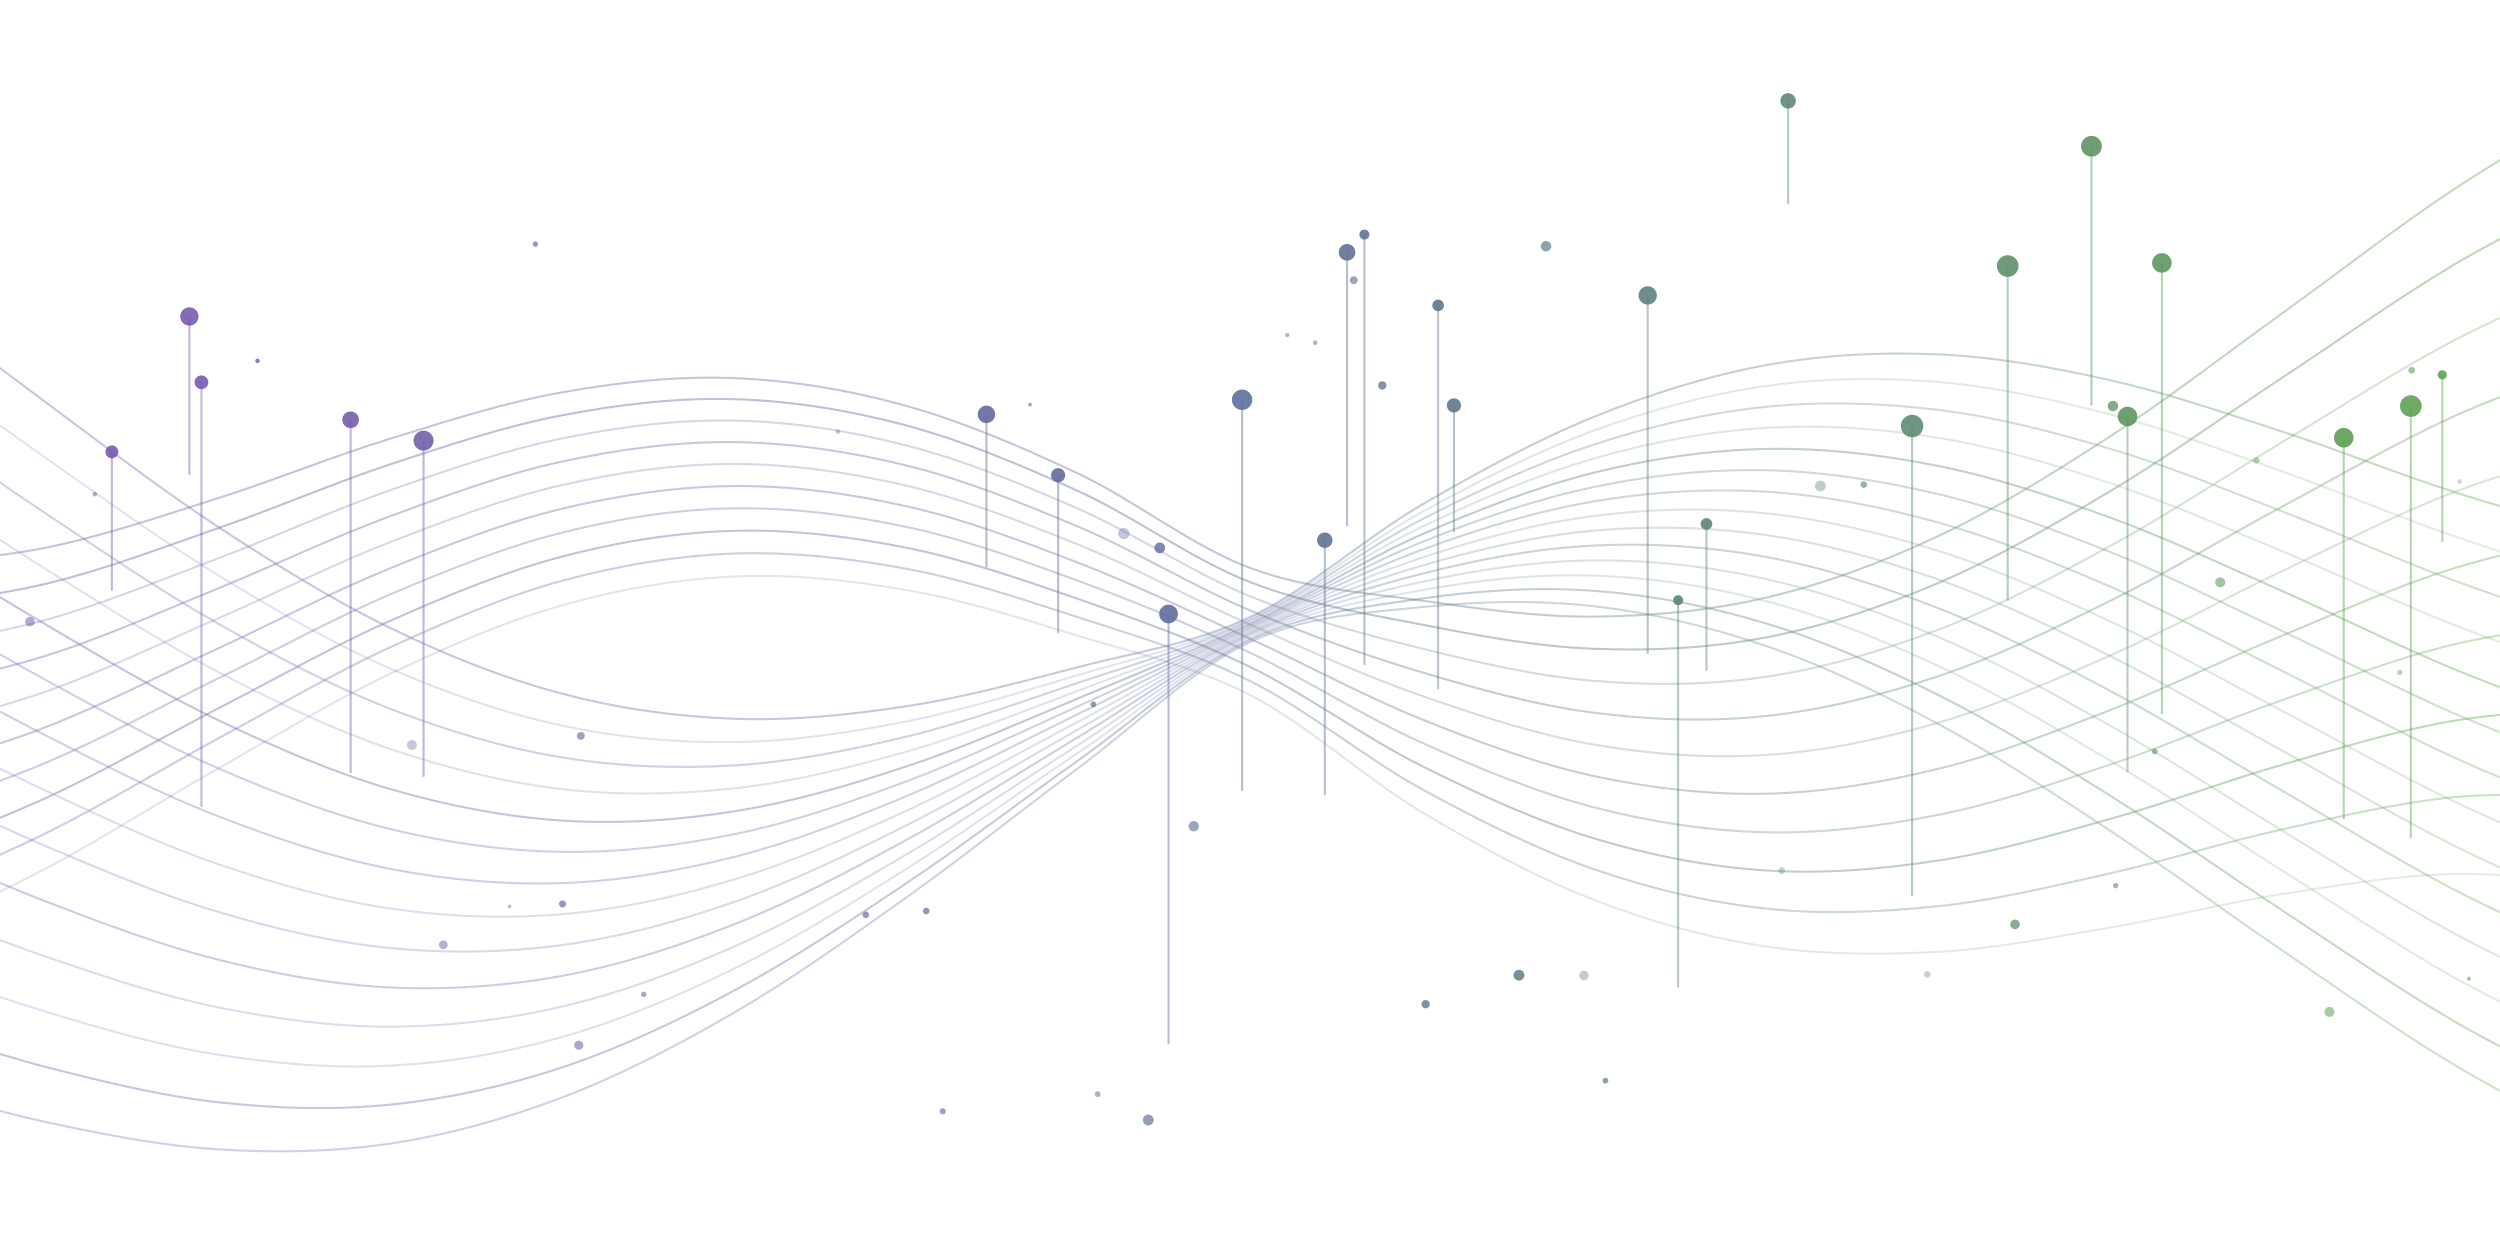
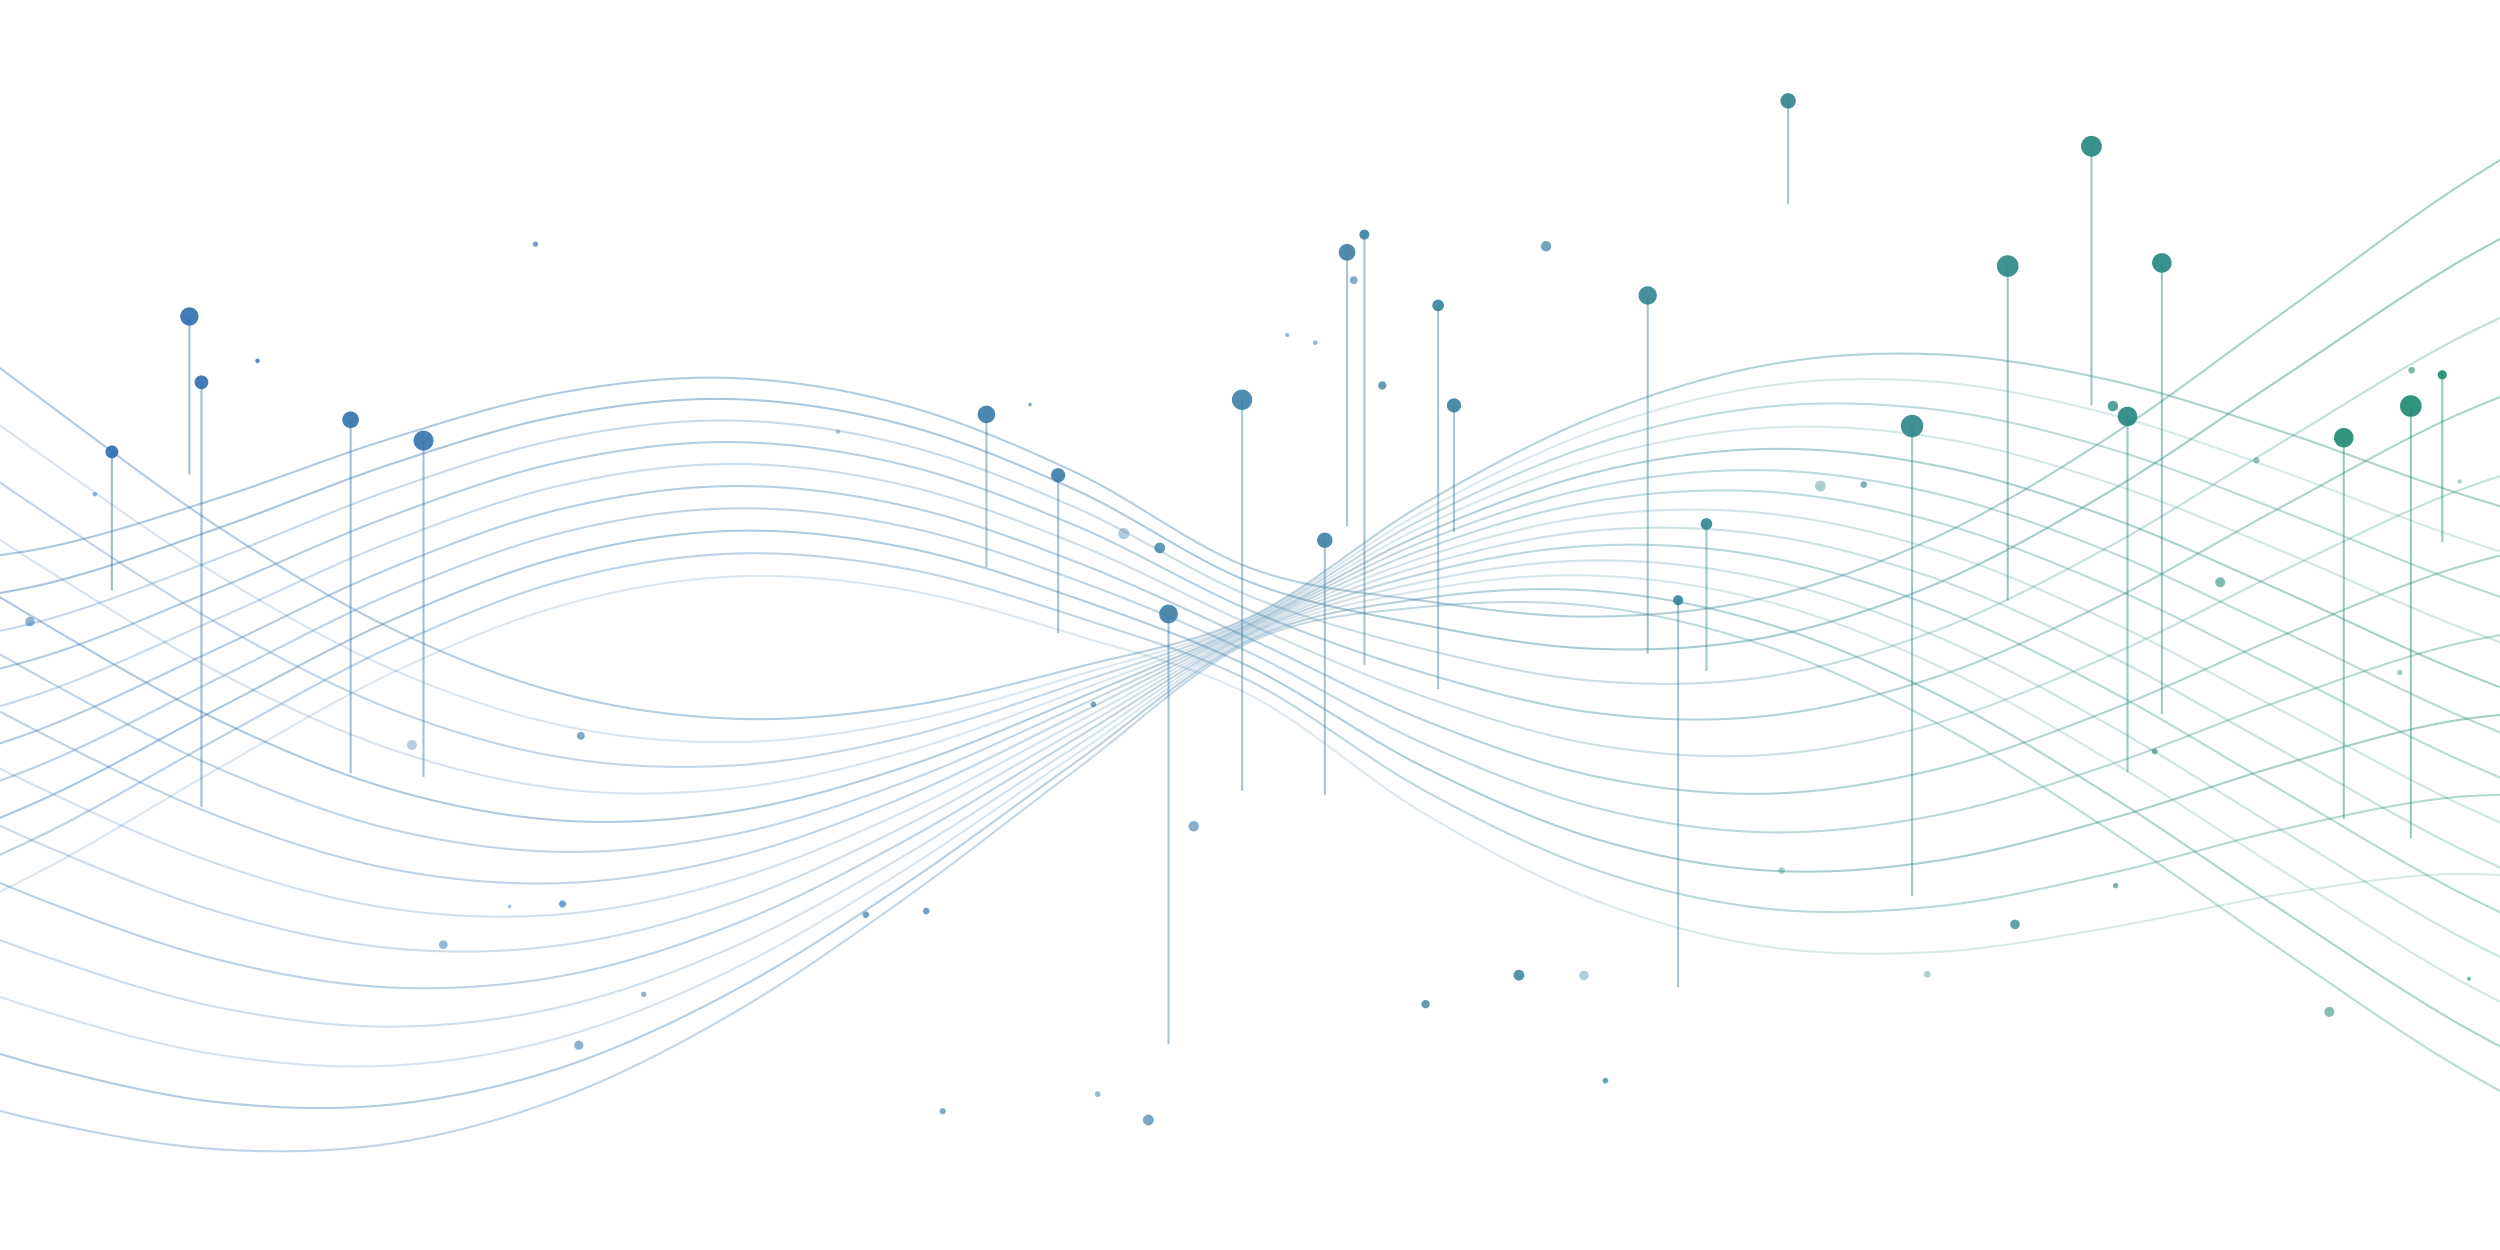
<svg xmlns="http://www.w3.org/2000/svg" viewBox="0 0 1200 600" width="1200" height="600">
  <defs>
    <linearGradient id="g" gradientUnits="userSpaceOnUse" x1="0" y1="0" x2="1200" y2="0">
-       <stop offset="0" stop-color="#7a58b3" />
-       <stop offset="0.5" stop-color="#5f6f9a" />
-       <stop offset="1" stop-color="#5fa64c" />
+       <stop offset="0" stop-color="#2b6cb0" />
+       <stop offset="0.5" stop-color="#3f7fa8" />
+       <stop offset="1" stop-color="#1a8a6b" />
    </linearGradient>
  </defs>
  <g fill="none" stroke="url(#g)" stroke-width="1">
    <path d="M-60.0 131.1C-46.3 141.5 -5.0 173.2 22.5 193.5C50.0 213.9 77.5 235.1 105.0 253.1C132.5 271.1 160.0 288.2 187.5 301.5C215.0 314.9 242.5 325.8 270.0 333.0C297.5 340.3 325.0 344.0 352.5 345.0C380.0 346.0 407.5 343.2 435.0 339.0C462.5 334.9 490.0 327.3 517.5 320.2C545.0 313.0 572.5 309.2 600.0 296.2C627.5 283.3 655.0 258.3 682.5 242.3C710.0 226.3 737.5 211.3 765.0 200.1C792.5 189.0 820.0 180.4 847.5 175.3C875.0 170.3 902.5 168.9 930.0 170.1C957.5 171.2 985.0 176.3 1012.5 182.4C1040.0 188.6 1067.5 198.1 1095.0 207.0C1122.5 216.0 1150.0 227.1 1177.5 236.0C1205.0 244.9 1246.3 256.3 1260.0 260.4" stroke-opacity="0.37" />
    <path d="M-60.0 160.6C-46.3 170.6 -5.0 200.9 22.5 220.2C50.0 239.5 77.5 259.5 105.0 276.3C132.5 293.1 160.0 309.0 187.5 321.0C215.0 333.0 242.5 342.5 270.0 348.3C297.5 354.2 325.0 356.6 352.5 356.2C380.0 355.9 407.5 351.7 435.0 346.3C462.5 340.9 490.0 332.2 517.5 324.0C545.0 315.8 572.5 310.1 600.0 297.0C627.5 284.0 655.0 260.9 682.5 245.8C710.0 230.8 737.5 216.8 765.0 206.7C792.5 196.7 820.0 189.2 847.5 185.3C875.0 181.4 902.5 181.1 930.0 183.3C957.5 185.6 985.0 191.7 1012.5 198.8C1040.0 206.0 1067.5 216.4 1095.0 226.1C1122.5 235.9 1150.0 247.7 1177.5 257.2C1205.0 266.8 1246.3 279.0 1260.0 283.4" stroke-opacity="0.19" />
    <path d="M-60.0 190.2C-46.3 199.6 -5.0 228.6 22.5 246.8C50.0 265.1 77.5 284.0 105.0 299.5C132.5 315.1 160.0 329.6 187.5 340.3C215.0 351.0 242.5 359.1 270.0 363.6C297.5 368.1 325.0 369.0 352.5 367.4C380.0 365.7 407.5 360.2 435.0 353.6C462.5 347.0 490.0 337.0 517.5 327.7C545.0 318.5 572.5 310.9 600.0 297.8C627.5 284.8 655.0 263.4 682.5 249.3C710.0 235.3 737.5 222.4 765.0 213.4C792.5 204.4 820.0 198.1 847.5 195.3C875.0 192.5 902.5 193.4 930.0 196.7C957.5 200.0 985.0 207.2 1012.5 215.3C1040.0 223.4 1067.5 234.7 1095.0 245.3C1122.5 255.8 1150.0 268.3 1177.5 278.5C1205.0 288.7 1246.3 301.7 1260.0 306.3" stroke-opacity="0.30" />
    <path d="M-60.0 219.8C-46.3 228.7 -5.0 256.3 22.5 273.5C50.0 290.6 77.5 308.3 105.0 322.7C132.5 337.1 160.0 350.2 187.5 359.6C215.0 368.9 242.5 375.6 270.0 378.8C297.5 381.9 325.0 381.4 352.5 378.4C380.0 375.4 407.5 368.6 435.0 360.8C462.5 353.0 490.0 341.9 517.5 331.5C545.0 321.1 572.5 311.8 600.0 298.7C627.5 285.6 655.0 266.0 682.5 252.9C710.0 239.8 737.5 228.1 765.0 220.1C792.5 212.2 820.0 207.1 847.5 205.4C875.0 203.7 902.5 205.7 930.0 210.1C957.5 214.5 985.0 222.7 1012.5 231.8C1040.0 240.8 1067.5 253.0 1095.0 264.4C1122.5 275.7 1150.0 289.0 1177.5 299.8C1205.0 310.6 1246.3 324.3 1260.0 329.2" stroke-opacity="0.20" />
    <path d="M-60.0 249.4C-46.3 257.9 -5.0 284.0 22.5 300.1C50.0 316.2 77.5 332.7 105.0 345.8C132.5 358.9 160.0 370.8 187.5 378.8C215.0 386.8 242.5 392.1 270.0 393.9C297.5 395.6 325.0 393.8 352.5 389.4C380.0 385.1 407.5 377.0 435.0 367.9C462.5 358.9 490.0 346.7 517.5 335.2C545.0 323.8 572.5 312.6 600.0 299.5C627.5 286.4 655.0 268.6 682.5 256.5C710.0 244.4 737.5 233.8 765.0 226.9C792.5 220.1 820.0 216.1 847.5 215.5C875.0 215.0 902.5 218.1 930.0 223.6C957.5 229.0 985.0 238.3 1012.5 248.3C1040.0 258.3 1067.5 271.4 1095.0 283.5C1122.5 295.6 1150.0 309.6 1177.5 321.0C1205.0 332.4 1246.3 346.8 1260.0 352.0" stroke-opacity="0.39" />
    <path d="M-60.0 279.0C-46.3 287.0 -5.0 311.7 22.5 326.7C50.0 341.7 77.5 357.0 105.0 368.9C132.5 380.8 160.0 391.3 187.5 398.0C215.0 404.6 242.5 408.5 270.0 408.9C297.5 409.3 325.0 406.0 352.5 400.4C380.0 394.8 407.5 385.3 435.0 375.1C462.5 364.8 490.0 351.4 517.5 339.0C545.0 326.5 572.5 313.5 600.0 300.4C627.5 287.2 655.0 271.3 682.5 260.2C710.0 249.1 737.5 239.5 765.0 233.8C792.5 228.0 820.0 225.2 847.5 225.7C875.0 226.3 902.5 230.6 930.0 237.1C957.5 243.6 985.0 253.9 1012.5 264.8C1040.0 275.8 1067.5 289.8 1095.0 302.7C1122.5 315.6 1150.0 330.2 1177.5 342.2C1205.0 354.2 1246.3 369.3 1260.0 374.8" stroke-opacity="0.31" />
    <path d="M-60.0 308.7C-46.3 316.1 -5.0 339.4 22.5 353.3C50.0 367.2 77.5 381.3 105.0 391.9C132.5 402.6 160.0 411.7 187.5 417.1C215.0 422.4 242.5 424.8 270.0 423.9C297.5 422.9 325.0 418.2 352.5 411.3C380.0 404.3 407.5 393.6 435.0 382.2C462.5 370.7 490.0 356.2 517.5 342.7C545.0 329.2 572.5 314.4 600.0 301.3C627.5 288.1 655.0 274.0 682.5 263.9C710.0 253.8 737.5 245.3 765.0 240.7C792.5 236.0 820.0 234.4 847.5 236.0C875.0 237.7 902.5 243.1 930.0 250.7C957.5 258.3 985.0 269.6 1012.5 281.4C1040.0 293.3 1067.5 308.2 1095.0 321.8C1122.5 335.5 1150.0 350.8 1177.5 363.4C1205.0 376.0 1246.3 391.8 1260.0 397.5" stroke-opacity="0.31" />
    <path d="M-60.0 338.3C-46.3 345.2 -5.0 367.1 22.5 379.8C50.0 392.6 77.5 405.5 105.0 414.9C132.5 424.3 160.0 432.1 187.5 436.1C215.0 440.1 242.5 441.1 270.0 438.8C297.5 436.5 325.0 430.4 352.5 422.1C380.0 413.9 407.5 401.8 435.0 389.2C462.5 376.6 490.0 360.9 517.5 346.4C545.0 331.9 572.5 315.3 600.0 302.2C627.5 289.0 655.0 276.8 682.5 267.7C710.0 258.6 737.5 251.2 765.0 247.7C792.5 244.1 820.0 243.6 847.5 246.4C875.0 249.2 902.5 255.7 930.0 264.3C957.5 272.9 985.0 285.3 1012.5 298.1C1040.0 310.8 1067.5 326.6 1095.0 341.0C1122.5 355.4 1150.0 371.3 1177.5 384.5C1205.0 397.7 1246.3 414.2 1260.0 420.2" stroke-opacity="0.22" />
    <path d="M-60.0 368.0C-46.3 374.4 -5.0 394.7 22.5 406.4C50.0 418.0 77.5 429.7 105.0 437.8C132.5 446.0 160.0 452.4 187.5 455.1C215.0 457.7 242.5 457.3 270.0 453.6C297.5 449.9 325.0 442.5 352.5 432.9C380.0 423.3 407.5 410.0 435.0 396.2C462.5 382.4 490.0 365.7 517.5 350.1C545.0 334.6 572.5 316.2 600.0 303.1C627.5 290.0 655.0 279.6 682.5 271.5C710.0 263.5 737.5 257.2 765.0 254.7C792.5 252.3 820.0 252.9 847.5 256.8C875.0 260.7 902.5 268.4 930.0 278.0C957.5 287.7 985.0 301.0 1012.5 314.7C1040.0 328.4 1067.5 345.0 1095.0 360.1C1122.5 375.3 1150.0 391.9 1177.5 405.7C1205.0 419.5 1246.3 436.6 1260.0 442.8" stroke-opacity="0.25" />
    <path d="M-60.0 397.6C-46.3 403.5 -5.0 422.4 22.5 432.9C50.0 443.4 77.5 453.9 105.0 460.7C132.5 467.6 160.0 472.7 187.5 474.0C215.0 475.2 242.5 473.4 270.0 468.4C297.5 463.3 325.0 454.5 352.5 443.6C380.0 432.8 407.5 418.2 435.0 403.2C462.5 388.2 490.0 370.4 517.5 353.8C545.0 337.3 572.5 317.1 600.0 304.1C627.5 291.0 655.0 282.4 682.5 275.4C710.0 268.4 737.5 263.2 765.0 261.9C792.5 260.5 820.0 262.3 847.5 267.3C875.0 272.3 902.5 281.1 930.0 291.8C957.5 302.5 985.0 316.8 1012.5 331.4C1040.0 346.0 1067.5 363.4 1095.0 379.3C1122.5 395.2 1150.0 412.4 1177.5 426.8C1205.0 441.1 1246.3 458.9 1260.0 465.4" stroke-opacity="0.33" />
    <path d="M-60.0 427.3C-46.3 432.6 -5.0 450.0 22.5 459.4C50.0 468.8 77.5 478.0 105.0 483.6C132.5 489.1 160.0 492.9 187.5 492.8C215.0 492.7 242.5 489.5 270.0 483.1C297.5 476.7 325.0 466.4 352.5 454.3C380.0 442.1 407.5 426.3 435.0 410.2C462.5 394.0 490.0 375.1 517.5 357.6C545.0 340.0 572.5 318.1 600.0 305.0C627.5 292.0 655.0 285.3 682.5 279.3C710.0 273.3 737.5 269.3 765.0 269.0C792.5 268.8 820.0 271.8 847.5 277.9C875.0 284.0 902.5 293.9 930.0 305.6C957.5 317.3 985.0 332.7 1012.5 348.1C1040.0 363.6 1067.5 381.8 1095.0 398.4C1122.5 415.1 1150.0 432.9 1177.5 447.8C1205.0 462.7 1246.3 481.2 1260.0 487.9" stroke-opacity="0.23" />
    <path d="M-60.0 457.0C-46.3 461.8 -5.0 477.6 22.5 485.8C50.0 494.1 77.5 502.1 105.0 506.3C132.5 510.6 160.0 513.0 187.5 511.5C215.0 510.1 242.5 505.5 270.0 497.7C297.5 489.9 325.0 478.3 352.5 464.9C380.0 451.5 407.5 434.4 435.0 417.1C462.5 399.8 490.0 379.8 517.5 361.3C545.0 342.8 572.5 319.1 600.0 306.1C627.5 293.1 655.0 288.3 682.5 283.3C710.0 278.3 737.5 275.4 765.0 276.3C792.5 277.2 820.0 281.3 847.5 288.5C875.0 295.7 902.5 306.7 930.0 319.5C957.5 332.2 985.0 348.5 1012.5 364.9C1040.0 381.3 1067.5 400.3 1095.0 417.6C1122.5 434.9 1150.0 453.4 1177.5 468.9C1205.0 484.3 1246.3 503.4 1260.0 510.3" stroke-opacity="0.20" />
    <path d="M-60.0 486.6C-46.3 490.9 -5.0 505.2 22.5 512.3C50.0 519.3 77.5 526.1 105.0 529.1C132.5 532.1 160.0 533.0 187.5 530.2C215.0 527.4 242.5 521.4 270.0 512.3C297.5 503.1 325.0 490.2 352.5 475.4C380.0 460.7 407.5 442.4 435.0 424.0C462.5 405.6 490.0 384.5 517.5 365.0C545.0 345.5 572.5 320.1 600.0 307.1C627.5 294.2 655.0 291.3 682.5 287.3C710.0 283.4 737.5 281.6 765.0 283.6C792.5 285.6 820.0 290.9 847.5 299.2C875.0 307.5 902.5 319.6 930.0 333.4C957.5 347.1 985.0 364.4 1012.5 381.7C1040.0 398.9 1067.5 418.7 1095.0 436.7C1122.5 454.8 1150.0 473.9 1177.5 489.9C1205.0 505.9 1246.3 525.6 1260.0 532.7" stroke-opacity="0.37" />
    <path d="M-60.0 516.3C-46.3 520.0 -5.0 532.8 22.5 538.7C50.0 544.6 77.5 550.0 105.0 551.7C132.5 553.4 160.0 553.0 187.5 548.9C215.0 544.7 242.5 537.2 270.0 526.7C297.5 516.3 325.0 501.9 352.5 486.0C380.0 470.0 407.5 450.4 435.0 430.8C462.5 411.3 490.0 389.1 517.5 368.7C545.0 348.3 572.5 321.1 600.0 308.2C627.5 295.3 655.0 294.3 682.5 291.4C710.0 288.6 737.5 287.9 765.0 291.0C792.5 294.1 820.0 300.6 847.5 310.0C875.0 319.3 902.5 332.6 930.0 347.3C957.5 362.1 985.0 380.4 1012.5 398.5C1040.0 416.6 1067.5 437.2 1095.0 455.9C1122.5 474.6 1150.0 494.3 1177.5 510.8C1205.0 527.4 1246.3 547.7 1260.0 555.1" stroke-opacity="0.31" />
    <path d="M-60.0 272.4C-46.3 270.8 -5.0 268.4 22.5 262.8C50.0 257.2 77.5 247.7 105.0 239.0C132.5 230.3 160.0 218.9 187.5 210.5C215.0 202.0 242.5 193.1 270.0 188.3C297.5 183.4 325.0 180.4 352.5 181.5C380.0 182.6 407.5 187.2 435.0 194.8C462.5 202.5 490.0 214.4 517.5 227.3C545.0 240.3 572.5 262.4 600.0 272.6C627.5 282.8 655.0 284.4 682.5 288.3C710.0 292.2 737.5 296.2 765.0 296.0C792.5 295.7 820.0 293.3 847.5 286.9C875.0 280.5 902.5 270.4 930.0 257.5C957.5 244.6 985.0 227.5 1012.5 209.7C1040.0 191.9 1067.5 170.5 1095.0 150.7C1122.5 131.0 1150.0 109.3 1177.5 91.1C1205.0 72.9 1246.3 49.7 1260.0 41.5" stroke-opacity="0.39" />
    <path d="M-60.0 293.2C-46.3 291.0 -5.0 286.8 22.5 280.1C50.0 273.5 77.5 263.0 105.0 253.4C132.5 243.9 160.0 231.9 187.5 222.8C215.0 213.8 242.5 204.5 270.0 199.3C297.5 194.1 325.0 190.8 352.5 191.6C380.0 192.4 407.5 196.9 435.0 204.2C462.5 211.6 490.0 223.2 517.5 235.7C545.0 248.3 572.5 268.7 600.0 279.4C627.5 290.0 655.0 294.5 682.5 299.8C710.0 305.2 737.5 310.4 765.0 311.4C792.5 312.5 820.0 311.2 847.5 306.0C875.0 300.7 902.5 291.7 930.0 280.0C957.5 268.3 985.0 252.4 1012.5 236.0C1040.0 219.6 1067.5 199.7 1095.0 181.6C1122.5 163.5 1150.0 143.7 1177.5 127.3C1205.0 111.0 1246.3 91.0 1260.0 83.7" stroke-opacity="0.42" />
    <path d="M-60.0 313.9C-46.3 311.1 -5.0 305.1 22.5 297.4C50.0 289.7 77.5 278.2 105.0 267.9C132.5 257.5 160.0 244.8 187.5 235.2C215.0 225.6 242.5 215.9 270.0 210.4C297.5 204.8 325.0 201.3 352.5 201.9C380.0 202.4 407.5 206.7 435.0 213.8C462.5 220.8 490.0 232.2 517.5 244.2C545.0 256.3 572.5 275.0 600.0 286.2C627.5 297.3 655.0 304.5 682.5 311.3C710.0 318.1 737.5 324.6 765.0 326.8C792.5 329.1 820.0 328.9 847.5 324.9C875.0 320.8 902.5 312.8 930.0 302.4C957.5 292.0 985.0 277.3 1012.5 262.3C1040.0 247.4 1067.5 229.0 1095.0 212.5C1122.5 196.1 1150.0 178.0 1177.5 163.6C1205.0 149.2 1246.3 132.3 1260.0 126.0" stroke-opacity="0.27" />
    <path d="M-60.0 334.5C-46.3 331.2 -5.0 323.3 22.5 314.6C50.0 305.9 77.5 293.5 105.0 282.3C132.5 271.1 160.0 257.8 187.5 247.7C215.0 237.5 242.5 227.4 270.0 221.5C297.5 215.6 325.0 211.9 352.5 212.2C380.0 212.6 407.5 216.7 435.0 223.4C462.5 230.2 490.0 241.2 517.5 252.8C545.0 264.4 572.5 281.3 600.0 293.0C627.5 304.6 655.0 314.5 682.5 322.7C710.0 330.9 737.5 338.6 765.0 342.1C792.5 345.6 820.0 346.6 847.5 343.7C875.0 340.8 902.5 333.9 930.0 324.7C957.5 315.6 985.0 302.2 1012.5 288.6C1040.0 275.1 1067.5 258.2 1095.0 243.4C1122.5 228.7 1150.0 212.5 1177.5 200.0C1205.0 187.5 1246.3 173.7 1260.0 168.5" stroke-opacity="0.37" />
    <path d="M-60.0 355.0C-46.3 351.2 -5.0 341.5 22.5 331.8C50.0 322.0 77.5 308.6 105.0 296.7C132.5 284.8 160.0 270.8 187.5 260.1C215.0 249.5 242.5 239.0 270.0 232.8C297.5 226.5 325.0 222.7 352.5 222.7C380.0 222.8 407.5 226.7 435.0 233.1C462.5 239.6 490.0 250.3 517.5 261.4C545.0 272.5 572.5 287.6 600.0 299.8C627.5 311.9 655.0 324.4 682.5 334.0C710.0 343.6 737.5 352.6 765.0 357.4C792.5 362.1 820.0 364.1 847.5 362.4C875.0 360.7 902.5 354.9 930.0 347.0C957.5 339.0 985.0 326.9 1012.5 314.8C1040.0 302.7 1067.5 287.4 1095.0 274.3C1122.5 261.3 1150.0 246.9 1177.5 236.4C1205.0 225.8 1246.3 215.3 1260.0 211.0" stroke-opacity="0.26" />
    <path d="M-60.0 375.4C-46.3 371.0 -5.0 359.6 22.5 348.8C50.0 338.1 77.5 323.8 105.0 311.1C132.5 298.4 160.0 283.8 187.5 272.7C215.0 261.5 242.5 250.7 270.0 244.1C297.5 237.6 325.0 233.5 352.5 233.3C380.0 233.1 407.5 236.8 435.0 243.0C462.5 249.1 490.0 259.5 517.5 270.1C545.0 280.7 572.5 294.0 600.0 306.6C627.5 319.1 655.0 334.3 682.5 345.3C710.0 356.3 737.5 366.5 765.0 372.5C792.5 378.4 820.0 381.5 847.5 381.0C875.0 380.4 902.5 375.8 930.0 369.1C957.5 362.5 985.0 351.6 1012.5 341.0C1040.0 330.3 1067.5 316.6 1095.0 305.3C1122.5 293.9 1150.0 281.5 1177.5 272.9C1205.0 264.3 1246.3 256.9 1260.0 253.7" stroke-opacity="0.36" />
    <path d="M-60.0 395.8C-46.3 390.8 -5.0 377.6 22.5 365.9C50.0 354.2 77.5 339.0 105.0 325.5C132.5 312.1 160.0 296.9 187.5 285.2C215.0 273.6 242.5 262.4 270.0 255.6C297.5 248.7 325.0 244.4 352.5 244.0C380.0 243.6 407.5 247.1 435.0 252.9C462.5 258.7 490.0 268.7 517.5 278.8C545.0 288.8 572.5 300.4 600.0 313.3C627.5 326.3 655.0 344.2 682.5 356.5C710.0 368.9 737.5 380.3 765.0 387.5C792.5 394.6 820.0 398.8 847.5 399.5C875.0 400.1 902.5 396.6 930.0 391.2C957.5 385.8 985.0 376.3 1012.5 367.1C1040.0 358.0 1067.5 345.8 1095.0 336.2C1122.5 326.6 1150.0 316.0 1177.5 309.4C1205.0 302.8 1246.3 298.6 1260.0 296.4" stroke-opacity="0.32" />
    <path d="M-60.0 416.0C-46.3 410.5 -5.0 395.5 22.5 382.8C50.0 370.2 77.5 354.1 105.0 339.9C132.5 325.8 160.0 310.0 187.5 297.9C215.0 285.7 242.5 274.3 270.0 267.1C297.5 259.9 325.0 255.5 352.5 254.8C380.0 254.1 407.5 257.4 435.0 262.9C462.5 268.4 490.0 278.0 517.5 287.5C545.0 297.1 572.5 306.8 600.0 320.1C627.5 333.5 655.0 354.0 682.5 367.7C710.0 381.4 737.5 394.0 765.0 402.4C792.5 410.7 820.0 416.0 847.5 417.8C875.0 419.6 902.5 417.3 930.0 413.1C957.5 409.0 985.0 400.9 1012.5 393.2C1040.0 385.5 1067.5 375.1 1095.0 367.2C1122.5 359.3 1150.0 350.7 1177.5 346.0C1205.0 341.4 1246.3 340.4 1260.0 339.3" stroke-opacity="0.40" />
    <path d="M-60.0 436.1C-46.3 430.1 -5.0 413.4 22.5 399.7C50.0 386.1 77.5 369.2 105.0 354.3C132.5 339.5 160.0 323.2 187.5 310.6C215.0 298.0 242.5 286.2 270.0 278.7C297.5 271.3 325.0 266.7 352.5 265.7C380.0 264.8 407.5 267.9 435.0 273.0C462.5 278.1 490.0 287.4 517.5 296.3C545.0 305.3 572.5 313.1 600.0 326.9C627.5 340.6 655.0 363.7 682.5 378.8C710.0 393.8 737.5 407.6 765.0 417.2C792.5 426.7 820.0 433.1 847.5 436.1C875.0 439.1 902.5 437.8 930.0 435.0C957.5 432.2 985.0 425.4 1012.5 419.3C1040.0 413.1 1067.5 404.3 1095.0 398.2C1122.5 392.1 1150.0 385.4 1177.5 382.7C1205.0 380.1 1246.3 382.3 1260.0 382.2" stroke-opacity="0.33" />
    <path d="M-60.0 456.2C-46.3 449.6 -5.0 431.2 22.5 416.6C50.0 402.0 77.5 384.3 105.0 368.7C132.5 353.2 160.0 336.4 187.5 323.3C215.0 310.3 242.5 298.2 270.0 290.5C297.5 282.7 325.0 278.0 352.5 276.7C380.0 275.5 407.5 278.4 435.0 283.2C462.5 287.9 490.0 296.8 517.5 305.2C545.0 313.6 572.5 319.5 600.0 333.6C627.5 347.7 655.0 373.4 682.5 389.8C710.0 406.2 737.5 421.2 765.0 431.9C792.5 442.6 820.0 450.1 847.5 454.3C875.0 458.4 902.5 458.3 930.0 456.9C957.5 455.4 985.0 449.9 1012.5 445.3C1040.0 440.7 1067.5 433.5 1095.0 429.2C1122.5 424.9 1150.0 420.2 1177.5 419.5C1205.0 418.9 1246.3 424.3 1260.0 425.3" stroke-opacity="0.18" />
  </g>
-   <path d="M1037.7 126.2V342.8" stroke="#5f9761" stroke-opacity="0.45" stroke-width="1" />
-   <circle cx="1037.7" cy="126.2" r="4.7" fill="#5f9761" fill-opacity="0.9" />
-   <path d="M507.9 228.1V303.9" stroke="#636b9e" stroke-opacity="0.45" stroke-width="1" />
-   <circle cx="507.9" cy="228.1" r="3.4" fill="#636b9e" fill-opacity="0.9" />
-   <path d="M858.3 48.4V97.9" stroke="#5f8778" stroke-opacity="0.45" stroke-width="1" />
-   <circle cx="858.3" cy="48.4" r="3.7" fill="#5f8778" fill-opacity="0.9" />
-   <path d="M1021.2 199.9V370.7" stroke="#5f9663" stroke-opacity="0.45" stroke-width="1" />
-   <circle cx="1021.2" cy="199.9" r="4.7" fill="#5f9663" fill-opacity="0.9" />
-   <path d="M697.9 194.6V255.4" stroke="#5f788d" stroke-opacity="0.45" stroke-width="1" />
-   <circle cx="697.9" cy="194.6" r="3.4" fill="#5f788d" fill-opacity="0.9" />
-   <path d="M635.9 259.3V381.6" stroke="#5f7295" stroke-opacity="0.45" stroke-width="1" />
-   <circle cx="635.9" cy="259.3" r="3.7" fill="#5f7295" fill-opacity="0.9" />
-   <path d="M596.2 191.9V379.6" stroke="#5f6f9a" stroke-opacity="0.45" stroke-width="1" />
-   <circle cx="596.2" cy="191.9" r="4.9" fill="#5f6f9a" fill-opacity="0.9" />
-   <path d="M790.9 141.8V313.8" stroke="#5f8181" stroke-opacity="0.45" stroke-width="1" />
-   <circle cx="790.9" cy="141.8" r="4.4" fill="#5f8181" fill-opacity="0.9" />
-   <path d="M560.9 294.7V501.2" stroke="#616e9c" stroke-opacity="0.45" stroke-width="1" />
-   <circle cx="560.9" cy="294.7" r="4.5" fill="#616e9c" fill-opacity="0.9" />
-   <path d="M805.5 288.1V473.8" stroke="#5f827f" stroke-opacity="0.45" stroke-width="1" />
-   <circle cx="805.5" cy="288.1" r="2.4" fill="#5f827f" fill-opacity="0.9" />
-   <path d="M96.7 183.5V387.3" stroke="#765caf" stroke-opacity="0.45" stroke-width="1" />
-   <circle cx="96.7" cy="183.5" r="3.3" fill="#765caf" fill-opacity="0.9" />
-   <path d="M646.6 121.1V252.5" stroke="#5f7394" stroke-opacity="0.45" stroke-width="1" />
-   <circle cx="646.6" cy="121.1" r="4.0" fill="#5f7394" fill-opacity="0.9" />
-   <path d="M690.3 146.6V330.7" stroke="#5f778e" stroke-opacity="0.45" stroke-width="1" />
-   <circle cx="690.3" cy="146.6" r="2.8" fill="#5f778e" fill-opacity="0.9" />
-   <path d="M1125.0 210.1V393.2" stroke="#5f9f56" stroke-opacity="0.45" stroke-width="1" />
-   <circle cx="1125.0" cy="210.1" r="4.7" fill="#5f9f56" fill-opacity="0.9" />
-   <path d="M90.9 151.9V227.8" stroke="#765baf" stroke-opacity="0.45" stroke-width="1" />
-   <circle cx="90.9" cy="151.9" r="4.4" fill="#765baf" fill-opacity="0.9" />
-   <path d="M917.8 204.5V430.1" stroke="#5f8c71" stroke-opacity="0.45" stroke-width="1" />
-   <circle cx="917.8" cy="204.5" r="5.4" fill="#5f8c71" fill-opacity="0.9" />
-   <path d="M1157.2 194.9V402.4" stroke="#5fa252" stroke-opacity="0.45" stroke-width="1" />
-   <circle cx="1157.2" cy="194.9" r="5.2" fill="#5fa252" fill-opacity="0.9" />
-   <path d="M963.7 127.7V288.3" stroke="#5f906b" stroke-opacity="0.45" stroke-width="1" />
-   <circle cx="963.7" cy="127.7" r="5.2" fill="#5f906b" fill-opacity="0.9" />
-   <path d="M473.5 198.9V272.3" stroke="#656a9f" stroke-opacity="0.45" stroke-width="1" />
-   <circle cx="473.5" cy="198.9" r="4.2" fill="#656a9f" fill-opacity="0.9" />
-   <path d="M654.9 112.6V319.2" stroke="#5f7493" stroke-opacity="0.45" stroke-width="1" />
-   <circle cx="654.9" cy="112.6" r="2.4" fill="#5f7493" fill-opacity="0.9" />
-   <path d="M1003.9 70.2V194.6" stroke="#5f9465" stroke-opacity="0.45" stroke-width="1" />
-   <circle cx="1003.9" cy="70.2" r="5.0" fill="#5f9465" fill-opacity="0.9" />
-   <path d="M53.7 216.9V283.5" stroke="#785ab1" stroke-opacity="0.45" stroke-width="1" />
-   <circle cx="53.7" cy="216.9" r="3.1" fill="#785ab1" fill-opacity="0.9" />
-   <path d="M1172.3 179.9V260.2" stroke="#5fa350" stroke-opacity="0.45" stroke-width="1" />
-   <circle cx="1172.3" cy="179.9" r="2.2" fill="#5fa350" fill-opacity="0.9" />
-   <path d="M203.3 211.5V372.9" stroke="#7160ab" stroke-opacity="0.45" stroke-width="1" />
-   <circle cx="203.3" cy="211.5" r="4.8" fill="#7160ab" fill-opacity="0.9" />
-   <path d="M819.1 251.5V322.1" stroke="#5f837e" stroke-opacity="0.45" stroke-width="1" />
-   <circle cx="819.1" cy="251.5" r="2.8" fill="#5f837e" fill-opacity="0.9" />
-   <path d="M168.3 201.5V371.1" stroke="#725eac" stroke-opacity="0.45" stroke-width="1" />
-   <circle cx="168.3" cy="201.5" r="4.0" fill="#725eac" fill-opacity="0.9" />
-   <circle cx="873.8" cy="233.3" r="2.6" fill="#5f8876" fill-opacity="0.40" />
-   <circle cx="1157.6" cy="177.7" r="1.6" fill="#5fa252" fill-opacity="0.60" />
-   <circle cx="524.8" cy="338.1" r="1.4" fill="#626c9d" fill-opacity="0.69" />
-   <circle cx="14.4" cy="298.4" r="2.3" fill="#7959b2" fill-opacity="0.52" />
-   <circle cx="539.4" cy="256.1" r="2.7" fill="#626d9d" fill-opacity="0.39" />
-   <circle cx="123.6" cy="173.2" r="1.1" fill="#745dae" fill-opacity="0.78" />
-   <circle cx="925.1" cy="467.7" r="1.6" fill="#5f8d70" fill-opacity="0.38" />
-   <circle cx="402.2" cy="207.2" r="1.1" fill="#6867a2" fill-opacity="0.41" />
-   <circle cx="494.4" cy="194.2" r="0.9" fill="#646b9e" fill-opacity="0.62" />
-   <circle cx="556.7" cy="263.0" r="2.6" fill="#616d9c" fill-opacity="0.80" />
-   <circle cx="1083.1" cy="221.0" r="1.5" fill="#5f9b5b" fill-opacity="0.49" />
-   <circle cx="244.6" cy="435.1" r="0.9" fill="#6f61a9" fill-opacity="0.45" />
-   <circle cx="452.5" cy="533.4" r="1.5" fill="#6669a0" fill-opacity="0.63" />
-   <circle cx="197.7" cy="357.6" r="2.4" fill="#7160ab" fill-opacity="0.36" />
-   <circle cx="1180.6" cy="231.1" r="1.1" fill="#5fa44f" fill-opacity="0.36" />
-   <circle cx="573.0" cy="396.6" r="2.5" fill="#606e9b" fill-opacity="0.62" />
-   <circle cx="684.3" cy="482.0" r="2.0" fill="#5f778f" fill-opacity="0.79" />
-   <circle cx="1034.3" cy="360.7" r="1.4" fill="#5f9762" fill-opacity="0.64" />
-   <circle cx="1151.9" cy="322.8" r="1.3" fill="#5fa252" fill-opacity="0.43" />
-   <circle cx="663.5" cy="185.0" r="2.0" fill="#5f7592" fill-opacity="0.78" />
-   <circle cx="212.8" cy="453.5" r="2.1" fill="#7060aa" fill-opacity="0.51" />
-   <circle cx="277.8" cy="501.7" r="2.2" fill="#6d63a7" fill-opacity="0.57" />
-   <circle cx="1065.7" cy="279.5" r="2.4" fill="#5f9a5d" fill-opacity="0.58" />
-   <circle cx="415.6" cy="439.1" r="1.6" fill="#6768a2" fill-opacity="0.68" />
-   <circle cx="270.0" cy="433.9" r="1.7" fill="#6e62a8" fill-opacity="0.69" />
-   <circle cx="1118.1" cy="485.7" r="2.4" fill="#5f9e57" fill-opacity="0.55" />
-   <circle cx="257.0" cy="117.2" r="1.3" fill="#6e62a8" fill-opacity="0.69" />
-   <circle cx="770.6" cy="518.7" r="1.4" fill="#5f7f84" fill-opacity="0.71" />
-   <circle cx="309.0" cy="477.3" r="1.3" fill="#6c64a6" fill-opacity="0.58" />
-   <circle cx="760.3" cy="468.2" r="2.3" fill="#5f7e85" fill-opacity="0.39" />
-   <circle cx="1014.2" cy="194.9" r="2.5" fill="#5f9564" fill-opacity="0.78" />
-   <circle cx="855.2" cy="417.9" r="1.6" fill="#5f8679" fill-opacity="0.38" />
-   <circle cx="278.8" cy="353.2" r="1.9" fill="#6d63a7" fill-opacity="0.62" />
-   <circle cx="742.1" cy="118.2" r="2.5" fill="#5f7c88" fill-opacity="0.70" />
-   <circle cx="729.1" cy="468.1" r="2.6" fill="#5f7b89" fill-opacity="0.84" />
-   <circle cx="1185.1" cy="469.8" r="1.0" fill="#5fa54e" fill-opacity="0.57" />
-   <circle cx="649.8" cy="134.5" r="1.9" fill="#5f7494" fill-opacity="0.64" />
-   <circle cx="1015.5" cy="425.1" r="1.3" fill="#5f9564" fill-opacity="0.63" />
-   <circle cx="631.3" cy="164.5" r="1.1" fill="#5f7296" fill-opacity="0.53" />
-   <circle cx="894.6" cy="232.6" r="1.6" fill="#5f8a74" fill-opacity="0.64" />
-   <circle cx="617.9" cy="160.8" r="1.0" fill="#5f7198" fill-opacity="0.54" />
-   <circle cx="45.5" cy="237.2" r="1.1" fill="#785ab1" fill-opacity="0.52" />
-   <circle cx="444.6" cy="437.3" r="1.6" fill="#6669a0" fill-opacity="0.71" />
-   <circle cx="551.2" cy="537.6" r="2.6" fill="#616d9c" fill-opacity="0.68" />
-   <circle cx="967.2" cy="443.7" r="2.3" fill="#5f916a" fill-opacity="0.74" />
-   <circle cx="526.9" cy="525.2" r="1.4" fill="#626c9d" fill-opacity="0.53" />
+   <path d="M1037.7 126.2V342.8" stroke="#24877c" stroke-opacity="0.45" stroke-width="1" />
+   <circle cx="1037.7" cy="126.2" r="4.7" fill="#24877c" fill-opacity="0.9" />
+   <path d="M507.9 228.1V303.9" stroke="#3c7ca9" stroke-opacity="0.45" stroke-width="1" />
+   <circle cx="507.9" cy="228.1" r="3.4" fill="#3c7ca9" fill-opacity="0.9" />
+   <path d="M858.3 48.4V97.9" stroke="#2f848e" stroke-opacity="0.45" stroke-width="1" />
+   <circle cx="858.3" cy="48.4" r="3.7" fill="#2f848e" fill-opacity="0.9" />
+   <path d="M1021.2 199.9V370.7" stroke="#25877d" stroke-opacity="0.45" stroke-width="1" />
+   <circle cx="1021.2" cy="199.9" r="4.7" fill="#25877d" fill-opacity="0.9" />
+   <path d="M697.9 194.6V255.4" stroke="#39819e" stroke-opacity="0.45" stroke-width="1" />
+   <circle cx="697.9" cy="194.6" r="3.4" fill="#39819e" fill-opacity="0.9" />
+   <path d="M635.9 259.3V381.6" stroke="#3d80a4" stroke-opacity="0.45" stroke-width="1" />
+   <circle cx="635.9" cy="259.3" r="3.7" fill="#3d80a4" fill-opacity="0.9" />
+   <path d="M596.2 191.9V379.6" stroke="#3f7fa8" stroke-opacity="0.45" stroke-width="1" />
+   <circle cx="596.2" cy="191.9" r="4.9" fill="#3f7fa8" fill-opacity="0.9" />
+   <path d="M790.9 141.8V313.8" stroke="#338394" stroke-opacity="0.45" stroke-width="1" />
+   <circle cx="790.9" cy="141.8" r="4.4" fill="#338394" fill-opacity="0.9" />
+   <path d="M560.9 294.7V501.2" stroke="#3e7ea9" stroke-opacity="0.45" stroke-width="1" />
+   <circle cx="560.9" cy="294.7" r="4.5" fill="#3e7ea9" fill-opacity="0.9" />
+   <path d="M805.5 288.1V473.8" stroke="#328393" stroke-opacity="0.45" stroke-width="1" />
+   <circle cx="805.5" cy="288.1" r="2.4" fill="#328393" fill-opacity="0.9" />
+   <path d="M96.7 183.5V387.3" stroke="#2e6faf" stroke-opacity="0.45" stroke-width="1" />
+   <circle cx="96.7" cy="183.5" r="3.3" fill="#2e6faf" fill-opacity="0.9" />
+   <path d="M646.6 121.1V252.5" stroke="#3c80a3" stroke-opacity="0.45" stroke-width="1" />
+   <circle cx="646.6" cy="121.1" r="4.0" fill="#3c80a3" fill-opacity="0.9" />
+   <path d="M690.3 146.6V330.7" stroke="#39819f" stroke-opacity="0.45" stroke-width="1" />
+   <circle cx="690.3" cy="146.6" r="2.8" fill="#39819f" fill-opacity="0.9" />
+   <path d="M1125.0 210.1V393.2" stroke="#1f8973" stroke-opacity="0.45" stroke-width="1" />
+   <circle cx="1125.0" cy="210.1" r="4.7" fill="#1f8973" fill-opacity="0.9" />
+   <path d="M90.9 151.9V227.8" stroke="#2e6faf" stroke-opacity="0.45" stroke-width="1" />
+   <circle cx="90.9" cy="151.9" r="4.4" fill="#2e6faf" fill-opacity="0.9" />
+   <path d="M917.8 204.5V430.1" stroke="#2c8588" stroke-opacity="0.45" stroke-width="1" />
+   <circle cx="917.8" cy="204.5" r="5.4" fill="#2c8588" fill-opacity="0.9" />
+   <path d="M1157.2 194.9V402.4" stroke="#1d8970" stroke-opacity="0.45" stroke-width="1" />
+   <circle cx="1157.2" cy="194.9" r="5.2" fill="#1d8970" fill-opacity="0.9" />
+   <path d="M963.7 127.7V288.3" stroke="#298683" stroke-opacity="0.45" stroke-width="1" />
+   <circle cx="963.7" cy="127.7" r="5.2" fill="#298683" fill-opacity="0.9" />
+   <path d="M473.5 198.9V272.3" stroke="#3b7baa" stroke-opacity="0.45" stroke-width="1" />
+   <circle cx="473.5" cy="198.9" r="4.2" fill="#3b7baa" fill-opacity="0.9" />
+   <path d="M654.9 112.6V319.2" stroke="#3c80a3" stroke-opacity="0.45" stroke-width="1" />
+   <circle cx="654.9" cy="112.6" r="2.4" fill="#3c80a3" fill-opacity="0.9" />
+   <path d="M1003.9 70.2V194.6" stroke="#26867f" stroke-opacity="0.45" stroke-width="1" />
+   <circle cx="1003.9" cy="70.2" r="5.0" fill="#26867f" fill-opacity="0.9" />
+   <path d="M53.7 216.9V283.5" stroke="#2c6daf" stroke-opacity="0.45" stroke-width="1" />
+   <circle cx="53.7" cy="216.9" r="3.1" fill="#2c6daf" fill-opacity="0.9" />
+   <path d="M1172.3 179.9V260.2" stroke="#1c896e" stroke-opacity="0.45" stroke-width="1" />
+   <circle cx="1172.3" cy="179.9" r="2.2" fill="#1c896e" fill-opacity="0.9" />
+   <path d="M203.3 211.5V372.9" stroke="#3272ad" stroke-opacity="0.45" stroke-width="1" />
+   <circle cx="203.3" cy="211.5" r="4.8" fill="#3272ad" fill-opacity="0.9" />
+   <path d="M819.1 251.5V322.1" stroke="#328392" stroke-opacity="0.45" stroke-width="1" />
+   <circle cx="819.1" cy="251.5" r="2.8" fill="#328392" fill-opacity="0.9" />
+   <path d="M168.3 201.5V371.1" stroke="#3171ae" stroke-opacity="0.45" stroke-width="1" />
+   <circle cx="168.3" cy="201.5" r="4.0" fill="#3171ae" fill-opacity="0.9" />
+   <circle cx="873.8" cy="233.3" r="2.6" fill="#2e848c" fill-opacity="0.40" />
+   <circle cx="1157.6" cy="177.7" r="1.6" fill="#1d8970" fill-opacity="0.60" />
+   <circle cx="524.8" cy="338.1" r="1.4" fill="#3c7da9" fill-opacity="0.69" />
+   <circle cx="14.4" cy="298.4" r="2.3" fill="#2c6cb0" fill-opacity="0.52" />
+   <circle cx="539.4" cy="256.1" r="2.7" fill="#3d7da9" fill-opacity="0.39" />
+   <circle cx="123.6" cy="173.2" r="1.1" fill="#2f70ae" fill-opacity="0.78" />
+   <circle cx="925.1" cy="467.7" r="1.6" fill="#2b8587" fill-opacity="0.38" />
+   <circle cx="402.2" cy="207.2" r="1.1" fill="#3879ab" fill-opacity="0.41" />
+   <circle cx="494.4" cy="194.2" r="0.9" fill="#3b7ca9" fill-opacity="0.62" />
+   <circle cx="556.7" cy="263.0" r="2.6" fill="#3d7da9" fill-opacity="0.80" />
+   <circle cx="1083.1" cy="221.0" r="1.5" fill="#218877" fill-opacity="0.49" />
+   <circle cx="244.6" cy="435.1" r="0.9" fill="#3373ad" fill-opacity="0.45" />
+   <circle cx="452.5" cy="533.4" r="1.5" fill="#3a7aaa" fill-opacity="0.63" />
+   <circle cx="197.7" cy="357.6" r="2.4" fill="#3272ad" fill-opacity="0.36" />
+   <circle cx="1180.6" cy="231.1" r="1.1" fill="#1b8a6d" fill-opacity="0.36" />
+   <circle cx="573.0" cy="396.6" r="2.5" fill="#3e7ea8" fill-opacity="0.62" />
+   <circle cx="684.3" cy="482.0" r="2.0" fill="#3a819f" fill-opacity="0.79" />
+   <circle cx="1034.3" cy="360.7" r="1.4" fill="#24877c" fill-opacity="0.64" />
+   <circle cx="1151.9" cy="322.8" r="1.3" fill="#1d8970" fill-opacity="0.43" />
+   <circle cx="663.5" cy="185.0" r="2.0" fill="#3b80a2" fill-opacity="0.78" />
+   <circle cx="212.8" cy="453.5" r="2.1" fill="#3273ad" fill-opacity="0.51" />
+   <circle cx="277.8" cy="501.7" r="2.2" fill="#3475ac" fill-opacity="0.57" />
+   <circle cx="1065.7" cy="279.5" r="2.4" fill="#228878" fill-opacity="0.58" />
+   <circle cx="415.6" cy="439.1" r="1.6" fill="#3979aa" fill-opacity="0.68" />
+   <circle cx="270.0" cy="433.9" r="1.7" fill="#3474ad" fill-opacity="0.69" />
+   <circle cx="1118.1" cy="485.7" r="2.4" fill="#1f8874" fill-opacity="0.55" />
+   <circle cx="257.0" cy="117.2" r="1.3" fill="#3474ad" fill-opacity="0.69" />
+   <circle cx="770.6" cy="518.7" r="1.4" fill="#348297" fill-opacity="0.71" />
+   <circle cx="309.0" cy="477.3" r="1.3" fill="#3576ac" fill-opacity="0.58" />
+   <circle cx="760.3" cy="468.2" r="2.3" fill="#358298" fill-opacity="0.39" />
+   <circle cx="1014.2" cy="194.9" r="2.5" fill="#25877e" fill-opacity="0.78" />
+   <circle cx="855.2" cy="417.9" r="1.6" fill="#2f848e" fill-opacity="0.38" />
+   <circle cx="278.8" cy="353.2" r="1.9" fill="#3475ac" fill-opacity="0.62" />
+   <circle cx="742.1" cy="118.2" r="2.5" fill="#36829a" fill-opacity="0.70" />
+   <circle cx="729.1" cy="468.1" r="2.6" fill="#37819b" fill-opacity="0.84" />
+   <circle cx="1185.1" cy="469.8" r="1.0" fill="#1b8a6d" fill-opacity="0.57" />
+   <circle cx="649.8" cy="134.5" r="1.9" fill="#3c80a3" fill-opacity="0.64" />
+   <circle cx="1015.5" cy="425.1" r="1.3" fill="#25877e" fill-opacity="0.63" />
+   <circle cx="631.3" cy="164.5" r="1.1" fill="#3d80a5" fill-opacity="0.53" />
+   <circle cx="894.6" cy="232.6" r="1.6" fill="#2d848a" fill-opacity="0.64" />
+   <circle cx="617.9" cy="160.8" r="1.0" fill="#3e7fa6" fill-opacity="0.54" />
+   <circle cx="45.5" cy="237.2" r="1.1" fill="#2c6daf" fill-opacity="0.52" />
+   <circle cx="444.6" cy="437.3" r="1.6" fill="#3a7aaa" fill-opacity="0.71" />
+   <circle cx="551.2" cy="537.6" r="2.6" fill="#3d7da9" fill-opacity="0.68" />
+   <circle cx="967.2" cy="443.7" r="2.3" fill="#288683" fill-opacity="0.74" />
+   <circle cx="526.9" cy="525.2" r="1.4" fill="#3c7da9" fill-opacity="0.53" />
</svg>
